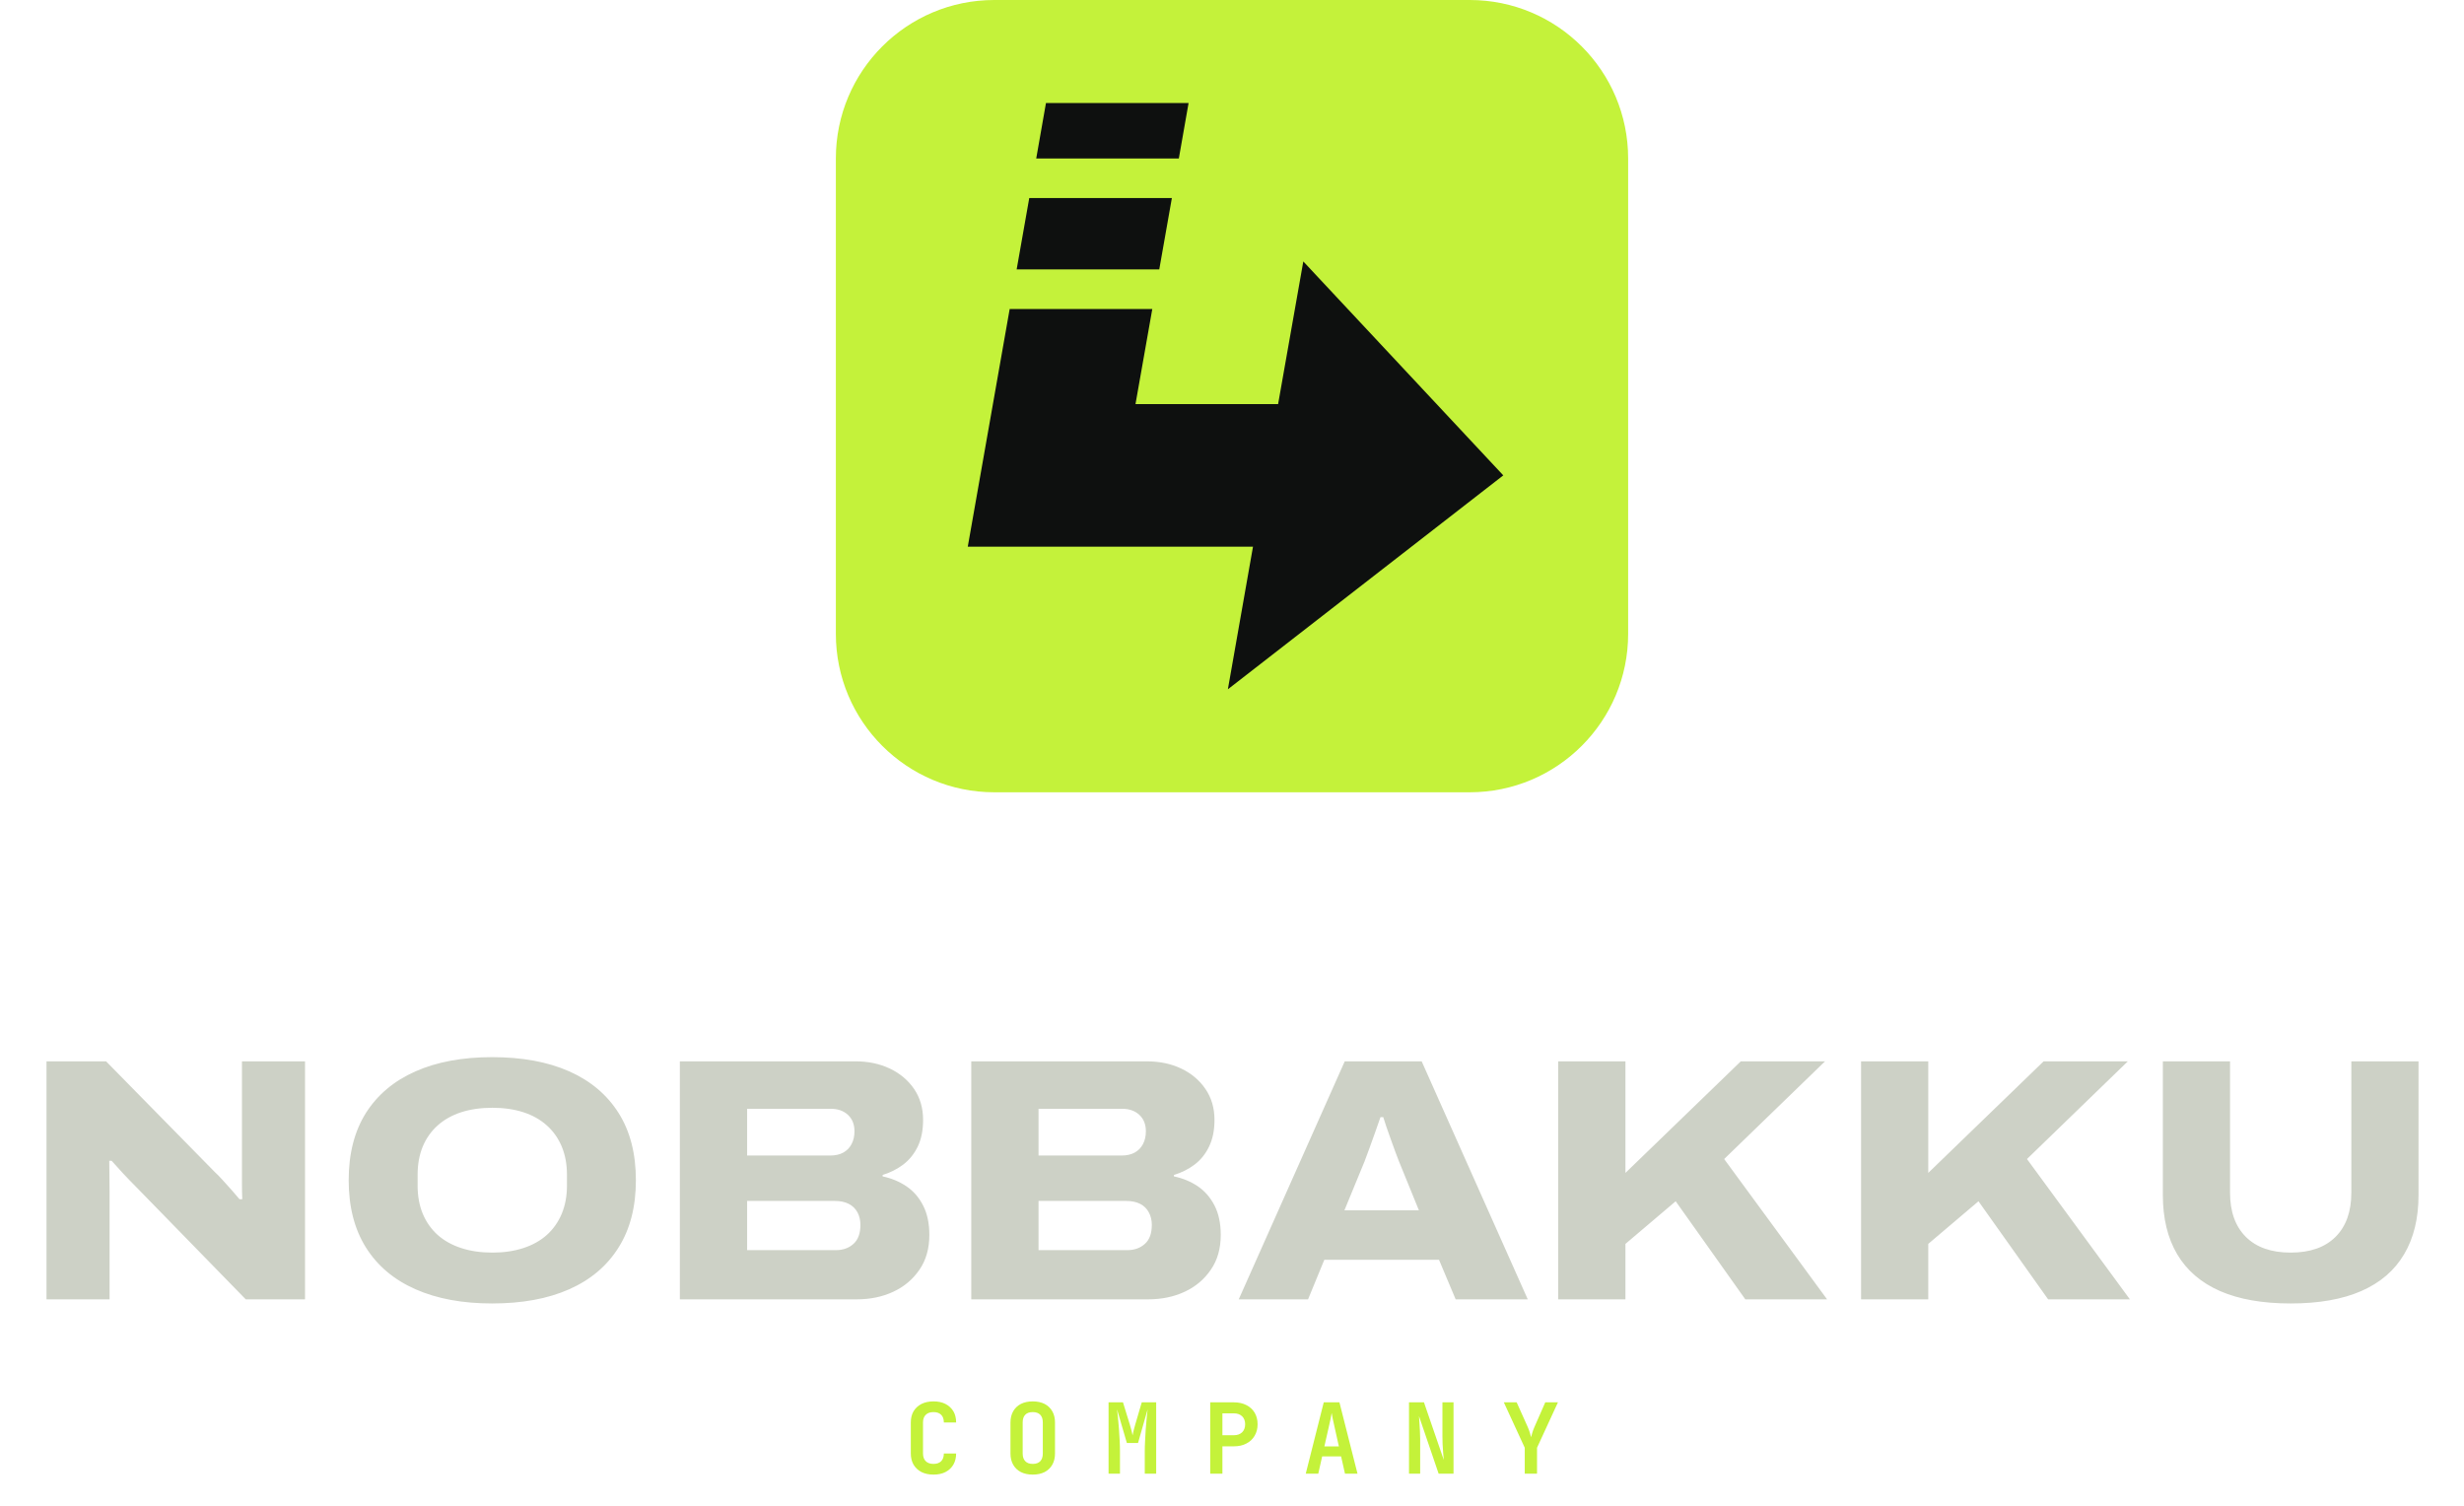
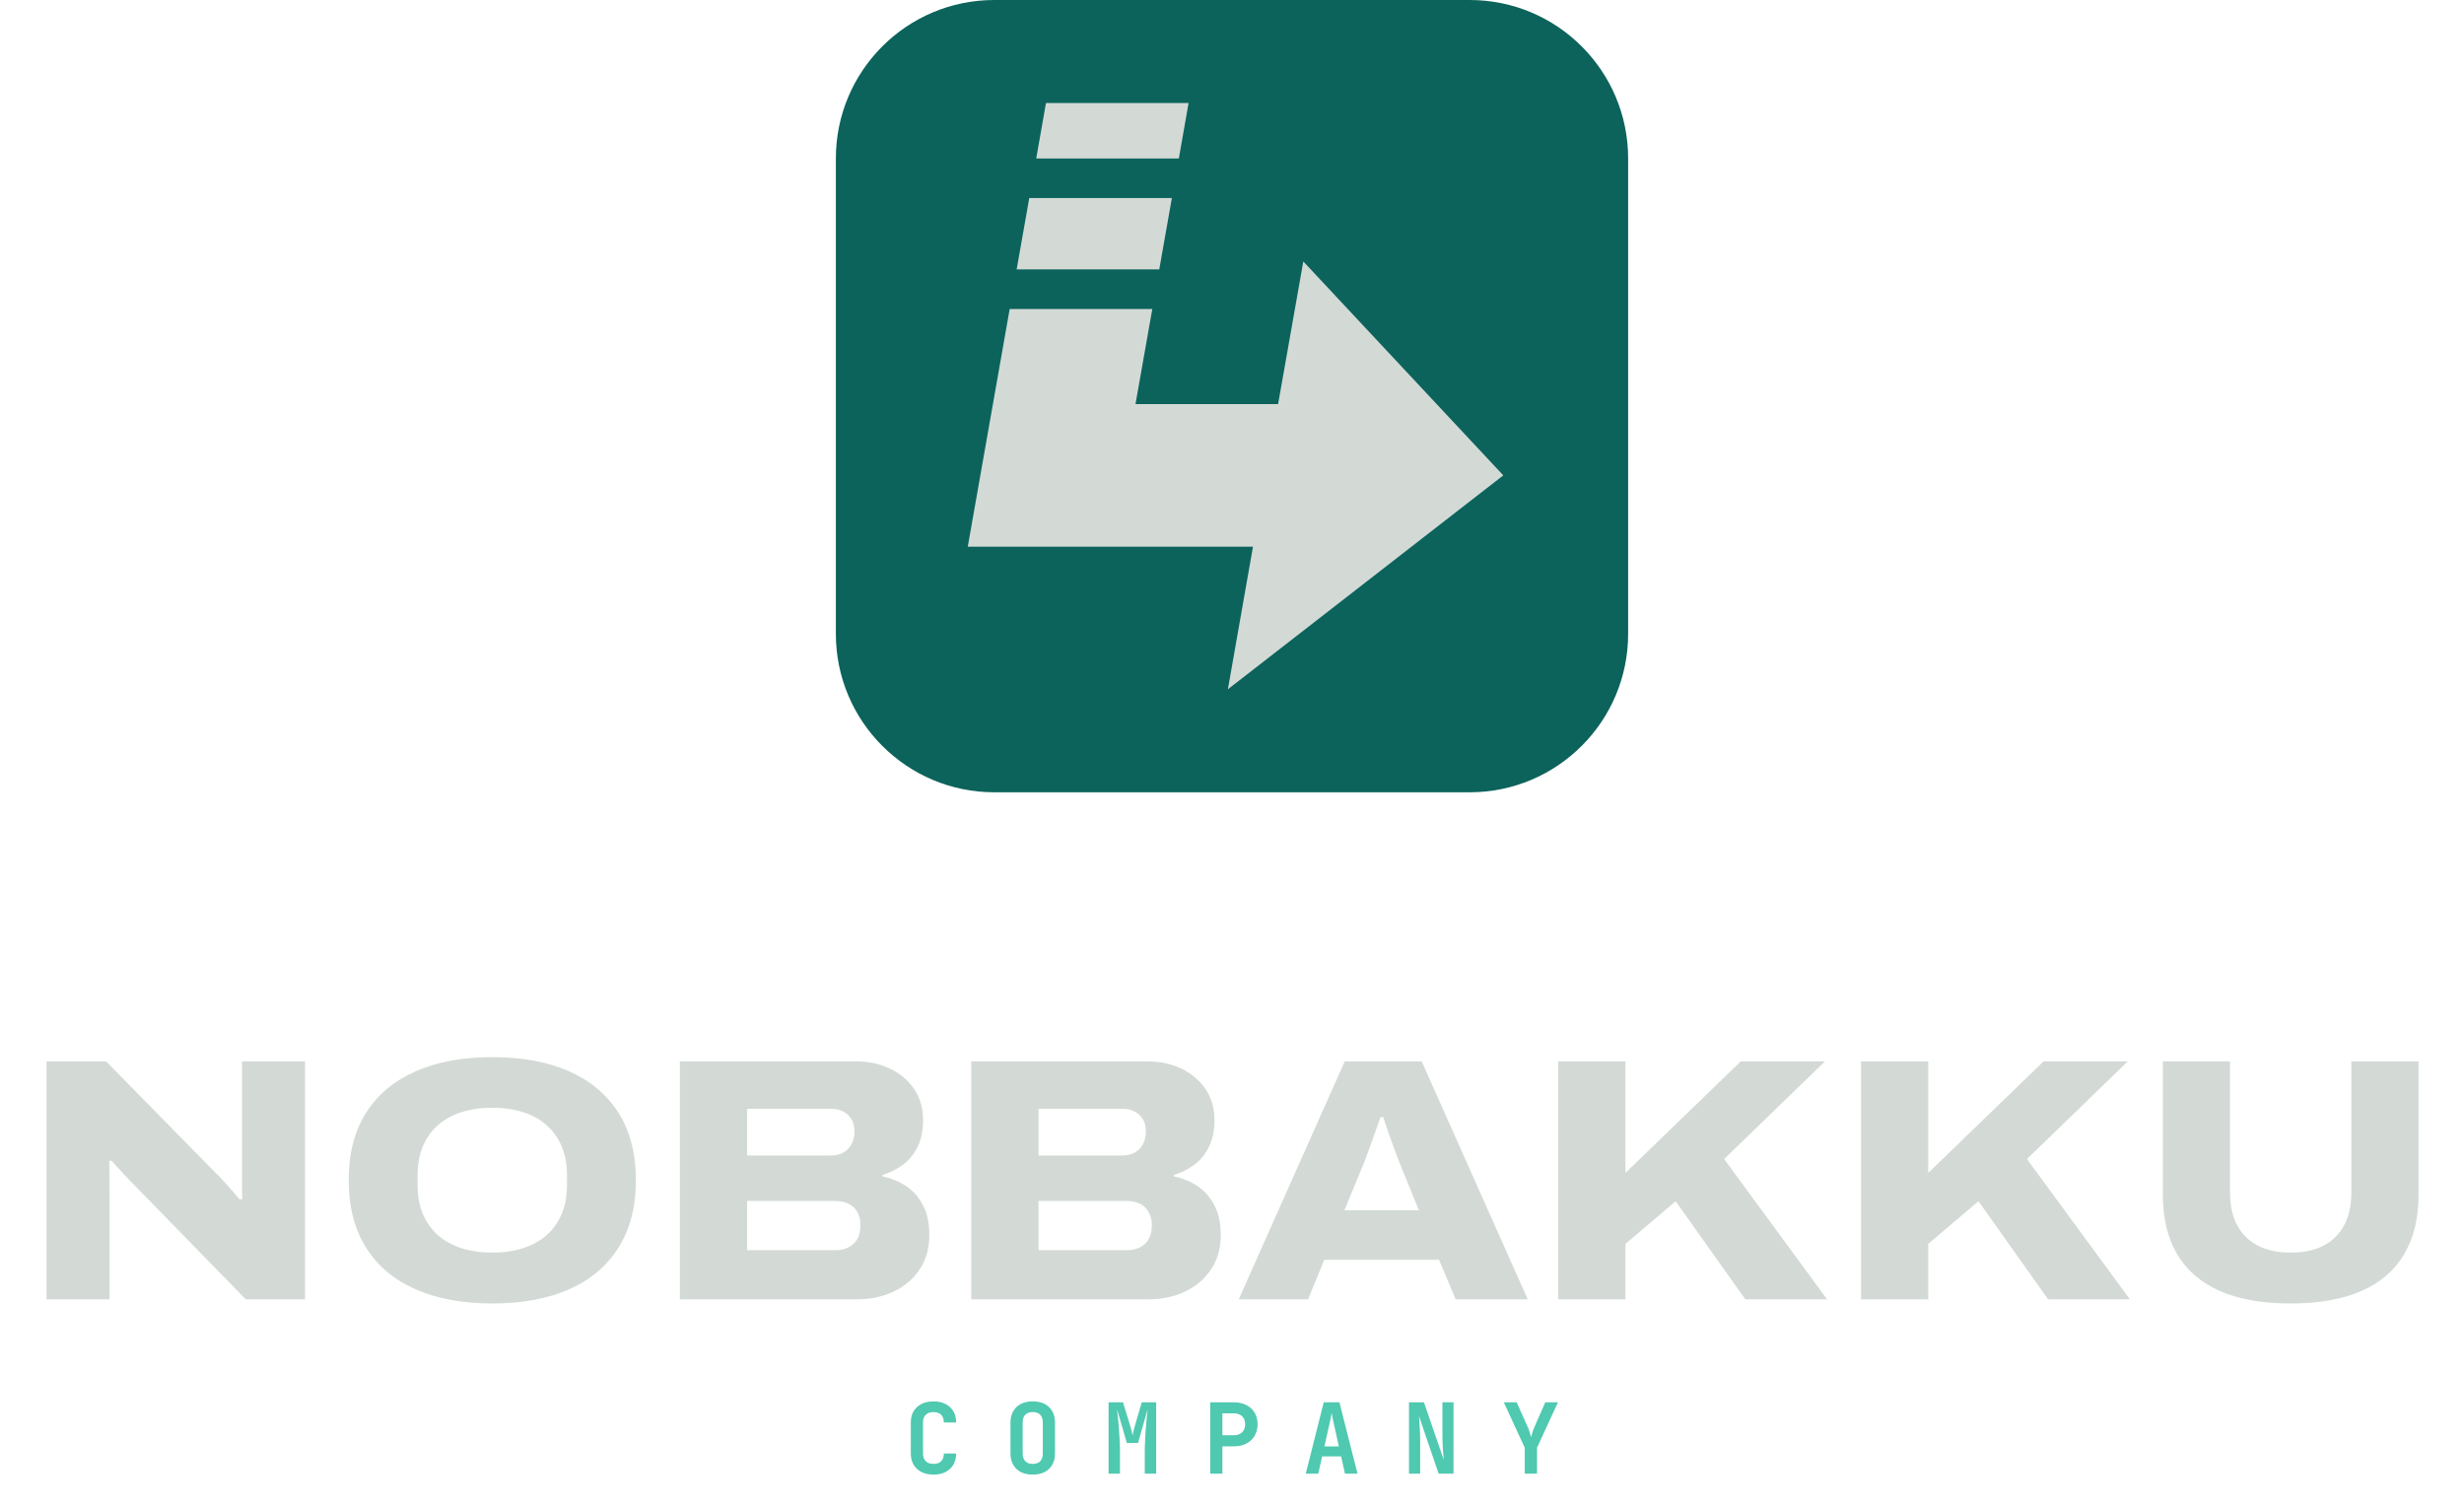
<svg xmlns="http://www.w3.org/2000/svg" viewBox="0 0 311 190" role="img" aria-label="NOBBAKKU COMPANY 노빠꾸컴퍼니">
  <g transform="translate(105.50 0)">
-     <path fill="#C4F23A" d="M20 0H80A20 20 0 0 1 100 20V80A20 20 0 0 1 80 100H20A20 20 0 0 1 0 80V20A20 20 0 0 1 20 0Z" />
-     <path fill="#0E100F" d="M26.52 13L44.52 13L43.29 20L25.29 20ZM24.41 25L42.41 25L40.82 34L22.82 34ZM21.94 39L39.94 39L37.82 51L55.82 51L59 33L84.24 60L49.48 87L52.65 69L16.65 69Z" />
+     <path fill="#0C635C" d="M20 0H80A20 20 0 0 1 100 20V80A20 20 0 0 1 80 100H20A20 20 0 0 1 0 80V20A20 20 0 0 1 20 0Z" />
+     <path fill="#D3DAD6" d="M26.52 13L44.52 13L43.29 20L25.29 20ZM24.41 25L42.41 25L40.82 34L22.82 34ZM21.94 39L39.94 39L37.82 51L55.82 51L59 33L84.24 60L49.48 87L52.65 69L16.65 69Z" />
  </g>
-   <path fill="#CDD1C6" d="M5.87 164V133.96H13.39L27.13 147.95Q27.52 148.3 28.09 148.93Q28.66 149.57 29.25 150.22Q29.84 150.88 30.23 151.36H30.58Q30.54 150.49 30.54 149.42Q30.54 148.34 30.54 147.56V133.96H38.5V164H31.02L17.24 149.87Q16.41 149.04 15.51 148.08Q14.62 147.12 14.09 146.51H13.79Q13.79 147.16 13.81 148.19Q13.83 149.22 13.83 150.31V164ZM62.11 164.52Q56.51 164.52 52.45 162.73Q48.38 160.94 46.19 157.46Q44.01 153.99 44.01 148.96Q44.01 143.93 46.19 140.47Q48.38 137.02 52.45 135.22Q56.51 133.43 62.11 133.43Q67.8 133.43 71.84 135.22Q75.89 137.02 78.07 140.47Q80.26 143.93 80.26 148.96Q80.26 153.99 78.07 157.46Q75.89 160.94 71.84 162.73Q67.8 164.52 62.11 164.52ZM62.15 158.1Q64.3 158.1 66.05 157.53Q67.8 156.96 69.02 155.87Q70.24 154.77 70.9 153.2Q71.56 151.62 71.56 149.66V148.26Q71.56 146.29 70.9 144.71Q70.24 143.14 69.02 142.05Q67.8 140.95 66.05 140.38Q64.3 139.82 62.15 139.82Q59.97 139.82 58.22 140.38Q56.47 140.95 55.24 142.05Q54.02 143.14 53.36 144.71Q52.71 146.29 52.71 148.26V149.66Q52.71 151.62 53.36 153.2Q54.02 154.77 55.24 155.87Q56.47 156.96 58.22 157.53Q59.97 158.1 62.15 158.1ZM85.81 164V133.96H107.99Q110.39 133.96 112.31 134.87Q114.24 135.79 115.38 137.45Q116.51 139.12 116.51 141.35Q116.51 143.31 115.84 144.71Q115.16 146.11 114 146.99Q112.84 147.86 111.4 148.3V148.48Q113.06 148.83 114.39 149.72Q115.73 150.62 116.51 152.15Q117.3 153.68 117.3 155.87Q117.3 158.45 116.05 160.26Q114.81 162.08 112.75 163.04Q110.7 164 108.12 164ZM94.3 157.79H105.49Q106.85 157.79 107.72 157Q108.6 156.22 108.6 154.6Q108.6 153.72 108.23 153.02Q107.85 152.32 107.13 151.95Q106.41 151.58 105.36 151.58H94.3ZM94.3 145.85H104.75Q105.76 145.85 106.43 145.48Q107.11 145.11 107.48 144.41Q107.85 143.71 107.85 142.79Q107.85 141.48 107.02 140.71Q106.19 139.95 104.88 139.95H94.3ZM122.59 164V133.96H144.76Q147.17 133.96 149.09 134.87Q151.02 135.79 152.15 137.45Q153.29 139.12 153.29 141.35Q153.29 143.31 152.61 144.71Q151.94 146.11 150.78 146.99Q149.62 147.86 148.17 148.3V148.48Q149.84 148.83 151.17 149.72Q152.5 150.62 153.29 152.15Q154.08 153.68 154.08 155.87Q154.08 158.45 152.83 160.26Q151.59 162.08 149.53 163.04Q147.48 164 144.9 164ZM131.08 157.79H142.27Q143.63 157.79 144.5 157Q145.38 156.22 145.38 154.6Q145.38 153.72 145 153.02Q144.63 152.32 143.91 151.95Q143.19 151.58 142.14 151.58H131.08ZM131.08 145.85H141.53Q142.53 145.85 143.21 145.48Q143.89 145.11 144.26 144.41Q144.63 143.71 144.63 142.79Q144.63 141.48 143.8 140.71Q142.97 139.95 141.66 139.95H131.08ZM156.35 164 169.73 133.96H179.44L192.83 164H183.73L181.63 159.01H167.15L165.1 164ZM169.69 152.76H179.09L176.56 146.55Q176.38 146.11 176.12 145.39Q175.86 144.67 175.55 143.82Q175.24 142.97 174.98 142.2Q174.72 141.43 174.59 141H174.24Q173.98 141.78 173.6 142.83Q173.23 143.88 172.86 144.89Q172.49 145.9 172.23 146.59ZM196.67 164V133.96H205.16V148.04L219.72 133.96H230.35L217.62 146.29L230.61 164H220.29L211.5 151.62L205.16 157V164ZM234.9 164V133.96H243.38V148.04L257.94 133.96H268.57L255.84 146.29L268.83 164H258.51L249.72 151.62L243.38 157V164ZM289.12 164.52Q283.79 164.52 280.2 162.95Q276.62 161.38 274.8 158.31Q272.99 155.25 272.99 150.84V133.96H281.47V150.53Q281.47 154.12 283.46 156.11Q285.45 158.1 289.12 158.1Q292.8 158.1 294.79 156.11Q296.78 154.12 296.78 150.53V133.96H305.26V150.84Q305.26 155.25 303.44 158.31Q301.63 161.38 298.04 162.95Q294.46 164.52 289.12 164.52Z" />
-   <path fill="#C4F23A" d="M117.82 186.12Q116.96 186.12 116.31 185.8Q115.67 185.47 115.31 184.87Q114.96 184.27 114.96 183.46V179.54Q114.96 178.71 115.31 178.12Q115.67 177.53 116.31 177.2Q116.96 176.88 117.82 176.88Q118.7 176.88 119.33 177.2Q119.97 177.53 120.33 178.12Q120.68 178.71 120.68 179.54H119.13Q119.13 178.9 118.79 178.57Q118.45 178.23 117.82 178.23Q117.19 178.23 116.85 178.57Q116.5 178.9 116.5 179.53V183.46Q116.5 184.09 116.85 184.43Q117.19 184.77 117.82 184.77Q118.45 184.77 118.79 184.43Q119.13 184.09 119.13 183.46H120.68Q120.68 184.26 120.33 184.87Q119.97 185.47 119.33 185.8Q118.7 186.12 117.82 186.12ZM130.35 186.12Q129.49 186.12 128.85 185.8Q128.22 185.47 127.88 184.87Q127.54 184.27 127.54 183.46V179.54Q127.54 178.73 127.88 178.13Q128.22 177.53 128.85 177.2Q129.49 176.88 130.35 176.88Q131.22 176.88 131.85 177.2Q132.48 177.53 132.82 178.13Q133.16 178.73 133.16 179.53V183.46Q133.16 184.27 132.82 184.87Q132.48 185.47 131.85 185.8Q131.22 186.12 130.35 186.12ZM130.35 184.77Q130.98 184.77 131.3 184.43Q131.62 184.09 131.62 183.46V179.54Q131.62 178.9 131.3 178.57Q130.98 178.23 130.35 178.23Q129.72 178.23 129.4 178.57Q129.08 178.9 129.08 179.54V183.46Q129.08 184.09 129.41 184.43Q129.73 184.77 130.35 184.77ZM139.92 186V177H141.74L142.62 179.86Q142.75 180.29 142.84 180.65Q142.92 181.01 142.95 181.17Q142.97 181.01 143.06 180.65Q143.15 180.29 143.27 179.86L144.11 177H145.93V186H144.49V183.2Q144.49 182.58 144.53 181.86Q144.56 181.13 144.61 180.4Q144.66 179.68 144.73 179.02Q144.8 178.37 144.85 177.88L143.64 182.13H142.23L140.99 177.88Q141.05 178.34 141.11 178.98Q141.17 179.61 141.23 180.33Q141.28 181.06 141.32 181.8Q141.36 182.54 141.36 183.2V186ZM152.75 186V177H155.75Q156.65 177 157.32 177.35Q157.99 177.69 158.36 178.31Q158.73 178.94 158.73 179.77Q158.73 180.6 158.35 181.23Q157.98 181.86 157.31 182.2Q156.65 182.55 155.75 182.55H154.29V186ZM154.29 181.15H155.75Q156.39 181.15 156.78 180.78Q157.16 180.4 157.16 179.77Q157.16 179.13 156.78 178.76Q156.39 178.39 155.75 178.39H154.29ZM164.81 186 167.08 177H169.06L171.34 186H169.76L169.27 183.82H166.88L166.39 186ZM167.16 182.56H168.99L168.45 180.14Q168.31 179.54 168.21 179.05Q168.11 178.57 168.08 178.34Q168.04 178.57 167.95 179.05Q167.85 179.54 167.71 180.13ZM177.84 186V177H179.73L182.23 184.27Q182.19 183.88 182.15 183.34Q182.11 182.81 182.08 182.25Q182.06 181.68 182.06 181.27V177H183.46V186H181.58L179.1 178.73Q179.12 179.08 179.16 179.59Q179.2 180.09 179.22 180.62Q179.25 181.15 179.25 181.6V186ZM192.45 186V182.73L189.81 177H191.43L192.83 180.12Q192.99 180.49 193.1 180.85Q193.21 181.2 193.25 181.4Q193.3 181.2 193.4 180.85Q193.51 180.49 193.67 180.12L195.04 177H196.64L194 182.73V186Z" />
+   <path fill="#D3DAD6" d="M5.87 164V133.96H13.39L27.13 147.95Q27.52 148.3 28.09 148.93Q28.66 149.57 29.25 150.22Q29.84 150.88 30.23 151.36H30.58Q30.54 150.49 30.54 149.42Q30.54 148.34 30.54 147.56V133.96H38.5V164H31.02L17.24 149.87Q16.41 149.04 15.51 148.08Q14.62 147.12 14.09 146.51H13.79Q13.79 147.16 13.81 148.19Q13.83 149.22 13.83 150.31V164ZM62.11 164.52Q56.51 164.52 52.45 162.73Q48.38 160.94 46.19 157.46Q44.01 153.99 44.01 148.96Q44.01 143.93 46.19 140.47Q48.38 137.02 52.45 135.22Q56.51 133.43 62.11 133.43Q67.8 133.43 71.84 135.22Q75.89 137.02 78.07 140.47Q80.26 143.93 80.26 148.96Q80.26 153.99 78.07 157.46Q75.89 160.94 71.84 162.73Q67.8 164.52 62.11 164.52ZM62.15 158.1Q64.3 158.1 66.05 157.53Q67.8 156.96 69.02 155.87Q70.24 154.77 70.9 153.2Q71.56 151.62 71.56 149.66V148.26Q71.56 146.29 70.9 144.71Q70.24 143.14 69.02 142.05Q67.8 140.95 66.05 140.38Q64.3 139.82 62.15 139.82Q59.97 139.82 58.22 140.38Q56.47 140.95 55.24 142.05Q54.02 143.14 53.36 144.71Q52.71 146.29 52.71 148.26V149.66Q52.71 151.62 53.36 153.2Q54.02 154.77 55.24 155.87Q56.47 156.96 58.22 157.53Q59.97 158.1 62.15 158.1ZM85.81 164V133.96H107.99Q110.39 133.96 112.31 134.87Q114.24 135.79 115.38 137.45Q116.51 139.12 116.51 141.35Q116.51 143.31 115.84 144.71Q115.16 146.11 114 146.99Q112.84 147.86 111.4 148.3V148.48Q113.06 148.83 114.39 149.72Q115.73 150.62 116.51 152.15Q117.3 153.68 117.3 155.87Q117.3 158.45 116.05 160.26Q114.81 162.08 112.75 163.04Q110.7 164 108.12 164ZM94.3 157.79H105.49Q106.85 157.79 107.72 157Q108.6 156.22 108.6 154.6Q108.6 153.72 108.23 153.02Q107.85 152.32 107.13 151.95Q106.41 151.58 105.36 151.58H94.3ZM94.3 145.85H104.75Q105.76 145.85 106.43 145.48Q107.11 145.11 107.48 144.41Q107.85 143.71 107.85 142.79Q107.85 141.48 107.02 140.71Q106.19 139.95 104.88 139.95H94.3ZM122.59 164V133.96H144.76Q147.17 133.96 149.09 134.87Q151.02 135.79 152.15 137.45Q153.29 139.12 153.29 141.35Q153.29 143.31 152.61 144.71Q151.94 146.11 150.78 146.99Q149.62 147.86 148.17 148.3V148.48Q149.84 148.83 151.17 149.72Q152.5 150.62 153.29 152.15Q154.08 153.68 154.08 155.87Q154.08 158.45 152.83 160.26Q151.59 162.08 149.53 163.04Q147.48 164 144.9 164ZM131.08 157.79H142.27Q143.63 157.79 144.5 157Q145.38 156.22 145.38 154.6Q145.38 153.72 145 153.02Q144.63 152.32 143.91 151.95Q143.19 151.58 142.14 151.58H131.08ZM131.08 145.85H141.53Q142.53 145.85 143.21 145.48Q143.89 145.11 144.26 144.41Q144.63 143.71 144.63 142.79Q144.63 141.48 143.8 140.71Q142.97 139.95 141.66 139.95H131.08ZM156.35 164 169.73 133.96H179.44L192.83 164H183.73L181.63 159.01H167.15L165.1 164ZM169.69 152.76H179.09L176.56 146.55Q176.38 146.11 176.12 145.39Q175.86 144.67 175.55 143.82Q175.24 142.97 174.98 142.2Q174.72 141.43 174.59 141H174.24Q173.98 141.78 173.6 142.83Q173.23 143.88 172.86 144.89Q172.49 145.9 172.23 146.59ZM196.67 164V133.96H205.16V148.04L219.72 133.96H230.35L217.62 146.29L230.61 164H220.29L211.5 151.62L205.16 157V164ZM234.9 164V133.96H243.38V148.04L257.94 133.96H268.57L255.84 146.29L268.83 164H258.51L249.72 151.62L243.38 157V164ZM289.12 164.52Q283.79 164.52 280.2 162.95Q276.62 161.38 274.8 158.31Q272.99 155.25 272.99 150.84V133.96H281.47V150.53Q281.47 154.12 283.46 156.11Q285.45 158.1 289.12 158.1Q292.8 158.1 294.79 156.11Q296.78 154.12 296.78 150.53V133.96H305.26V150.84Q305.26 155.25 303.44 158.31Q301.63 161.38 298.04 162.95Q294.46 164.52 289.12 164.52Z" />
+   <path fill="#4FC9B0" d="M117.82 186.12Q116.96 186.12 116.31 185.8Q115.67 185.47 115.31 184.87Q114.96 184.27 114.96 183.46V179.54Q114.96 178.71 115.31 178.12Q115.67 177.53 116.31 177.2Q116.96 176.88 117.82 176.88Q118.7 176.88 119.33 177.2Q119.97 177.53 120.33 178.12Q120.68 178.71 120.68 179.54H119.13Q119.13 178.9 118.79 178.57Q118.45 178.23 117.82 178.23Q117.19 178.23 116.85 178.57Q116.5 178.9 116.5 179.53V183.46Q116.5 184.09 116.85 184.43Q117.19 184.77 117.82 184.77Q118.45 184.77 118.79 184.43Q119.13 184.09 119.13 183.46H120.68Q120.68 184.26 120.33 184.87Q119.97 185.47 119.33 185.8Q118.7 186.12 117.82 186.12ZM130.35 186.12Q129.49 186.12 128.85 185.8Q128.22 185.47 127.88 184.87Q127.54 184.27 127.54 183.46V179.54Q127.54 178.73 127.88 178.13Q128.22 177.53 128.85 177.2Q129.49 176.88 130.35 176.88Q131.22 176.88 131.85 177.2Q132.48 177.53 132.82 178.13Q133.16 178.73 133.16 179.53V183.46Q133.16 184.27 132.82 184.87Q132.48 185.47 131.85 185.8Q131.22 186.12 130.35 186.12ZM130.35 184.77Q130.98 184.77 131.3 184.43Q131.62 184.09 131.62 183.46V179.54Q131.62 178.9 131.3 178.57Q130.98 178.23 130.35 178.23Q129.72 178.23 129.4 178.57Q129.08 178.9 129.08 179.54V183.46Q129.08 184.09 129.41 184.43Q129.73 184.77 130.35 184.77ZM139.92 186V177H141.74L142.62 179.86Q142.75 180.29 142.84 180.65Q142.92 181.01 142.95 181.17Q142.97 181.01 143.06 180.65Q143.15 180.29 143.27 179.86L144.11 177H145.93V186H144.49V183.2Q144.49 182.58 144.53 181.86Q144.56 181.13 144.61 180.4Q144.66 179.68 144.73 179.02Q144.8 178.37 144.85 177.88L143.64 182.13H142.23L140.99 177.88Q141.05 178.34 141.11 178.98Q141.17 179.61 141.23 180.33Q141.28 181.06 141.32 181.8Q141.36 182.54 141.36 183.2V186ZM152.75 186V177H155.75Q156.65 177 157.32 177.35Q157.99 177.69 158.36 178.31Q158.73 178.94 158.73 179.77Q158.73 180.6 158.35 181.23Q157.98 181.86 157.31 182.2Q156.65 182.55 155.75 182.55H154.29V186ZM154.29 181.15H155.75Q156.39 181.15 156.78 180.78Q157.16 180.4 157.16 179.77Q157.16 179.13 156.78 178.76Q156.39 178.39 155.75 178.39H154.29ZM164.81 186 167.08 177H169.06L171.34 186H169.76L169.27 183.82H166.88L166.39 186ZM167.16 182.56H168.99L168.45 180.14Q168.31 179.54 168.21 179.05Q168.11 178.57 168.08 178.34Q168.04 178.57 167.95 179.05Q167.85 179.54 167.71 180.13ZM177.84 186V177H179.73L182.23 184.27Q182.19 183.88 182.15 183.34Q182.11 182.81 182.08 182.25Q182.06 181.68 182.06 181.27V177H183.46V186H181.58L179.1 178.73Q179.12 179.08 179.16 179.59Q179.2 180.09 179.22 180.62Q179.25 181.15 179.25 181.6V186ZM192.45 186V182.73L189.81 177H191.43L192.83 180.12Q192.99 180.49 193.1 180.85Q193.21 181.2 193.25 181.4Q193.3 181.2 193.4 180.85Q193.51 180.49 193.67 180.12L195.04 177H196.64L194 182.73V186Z" />
</svg>
